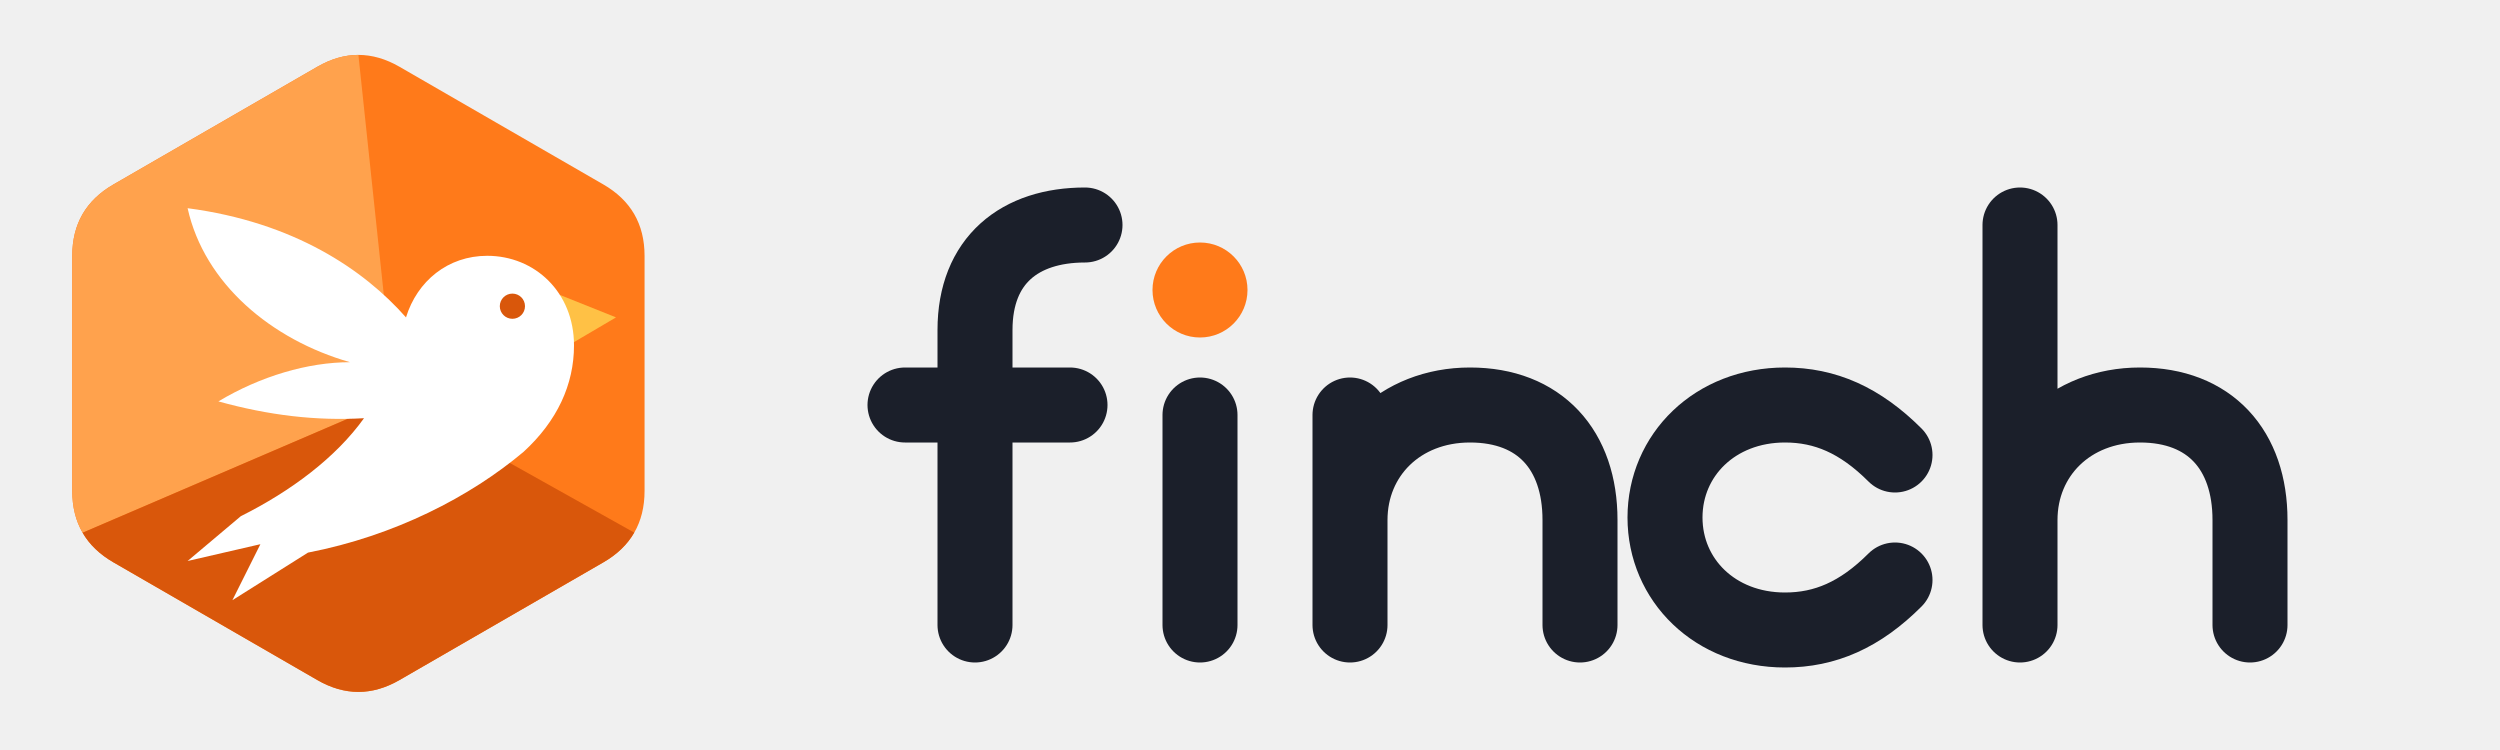
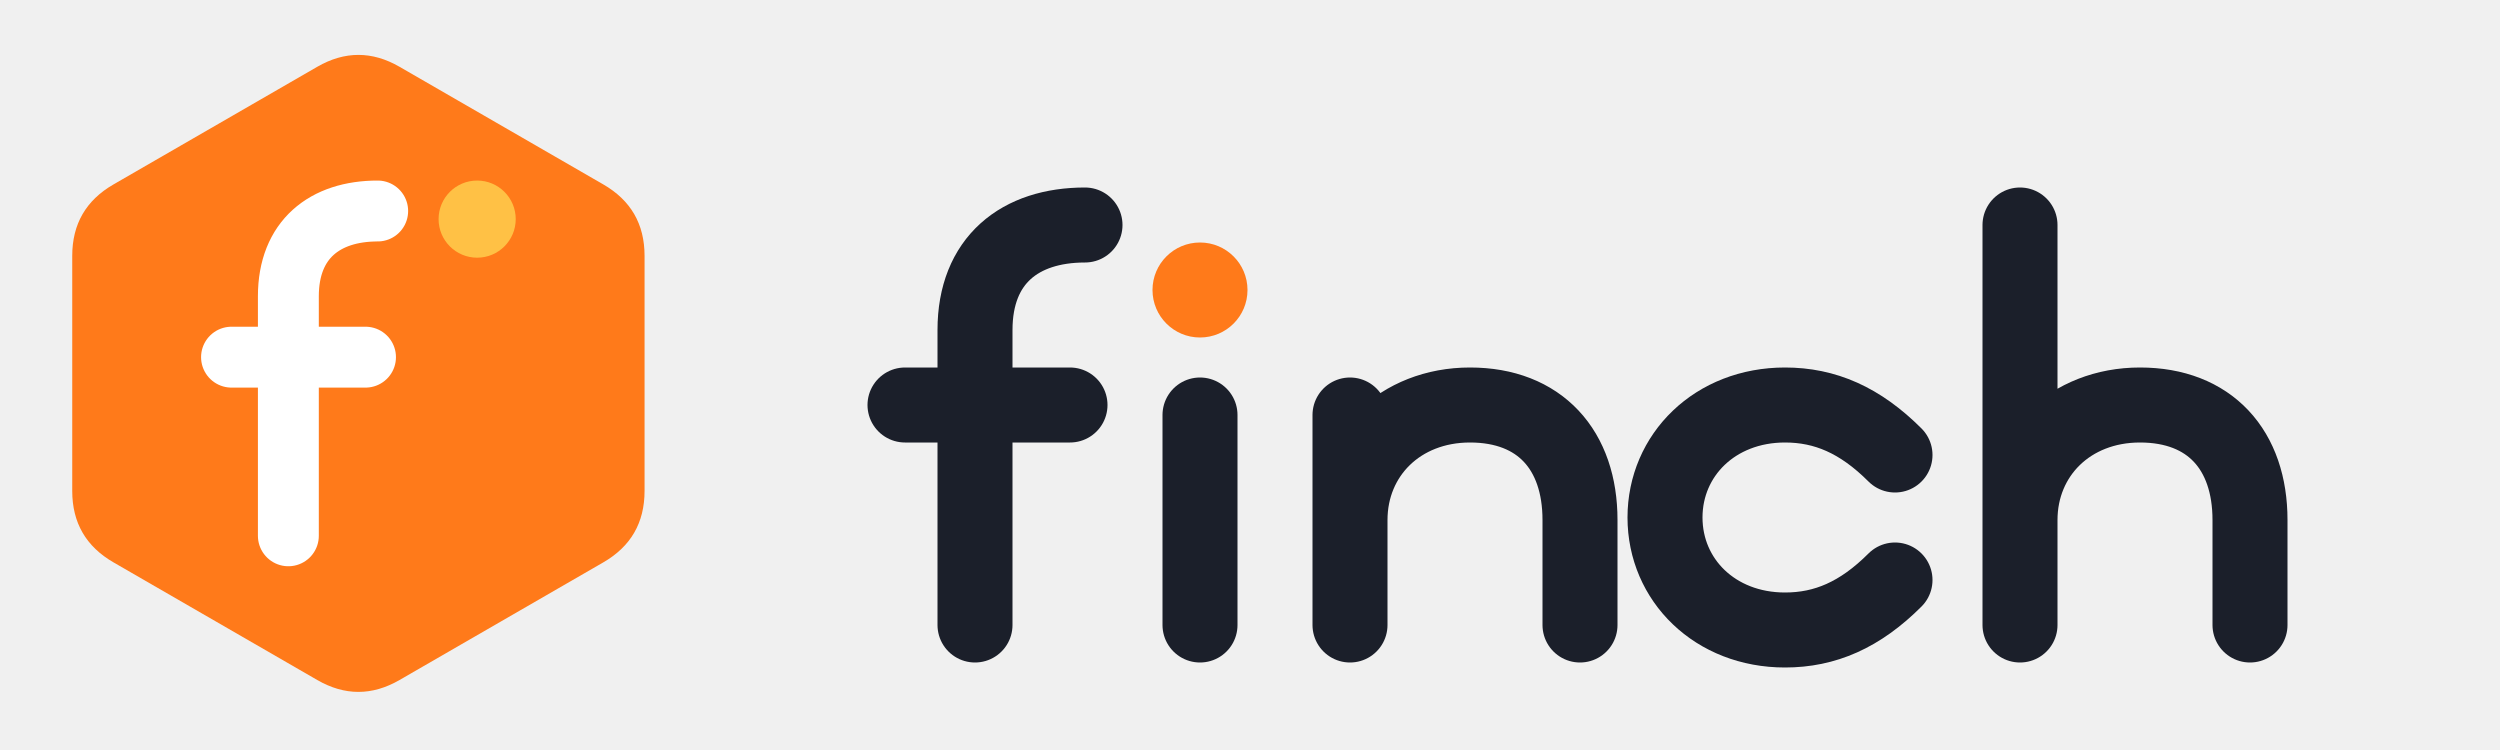
<svg xmlns="http://www.w3.org/2000/svg" viewBox="0 0 1000 300" width="1000" height="300">
  <g transform="translate(0 6) scale(0.56)">
    <path d="M226.6 37.0 Q256.0 20.0 285.4 37.0 L430.9 121.0 Q460.4 138.0 460.4 172.0 L460.4 340.0 Q460.4 374.0 430.9 391.0 L285.4 475.0 Q256.0 492.0 226.6 475.0 L81.1 391.0 Q51.6 374.0 51.6 340.0 L51.6 172.0 Q51.6 138.0 81.1 121.0 Z" fill="#FF7A1A" />
-     <path d="M59.0 369.8 Q51.6 357.0 51.6 340.0 L51.6 172.0 Q51.6 138.0 81.1 121.0 L226.6 37.0 Q241.3 28.5 256.0 28.5 L282.0 274.0 Z" fill="#FFA24D" />
-     <path d="M453.0 369.7 Q445.7 382.5 430.9 391.0 L285.4 475.0 Q256.0 492.0 226.6 475.0 L81.1 391.0 Q66.3 382.5 59.0 369.8 L282.0 274.0 Z" fill="#D9570B" />
-     <g transform="translate(14 22)">
-       <path d="M 386 178 L 426 194 L 392 214 Z" fill="#FFC145" />
-       <path d="M 396 214 C 396 176 368 150 334 150 C 306 150 284 168 276 194 C 246 160 196 126 120 116 C 132 170 180 210 236 226 C 206 226 172 236 142 254 C 178 264 212 268 246 266 C 226 294 194 318 158 336 L 120 368 L 172 356 L 152 396 L 206 362 C 268 350 322 322 360 290 C 384 268 396 242 396 214 Z" fill="#FFFFFF" />
-       <circle cx="352" cy="186" r="9" fill="#D9570B" />
+     <g transform="translate(256 256) scale(1.45) translate(-94.50 -150.00)">
+       <path d="M60 230 L60 112 C60 84 78 70 104 70 M32 142 L98 142" fill="none" stroke="#FFFFFF" stroke-width="30" stroke-linecap="round" stroke-linejoin="round" />
+       <circle cx="153.0" cy="74.0" r="19" fill="#FFC145" />
    </g>
  </g>
  <g transform="translate(330 20)">
    <g fill="none" stroke="#1B1F2A" stroke-width="30" stroke-linecap="round" stroke-linejoin="round">
      <path d="M60 230 L60 112 C60 84 78 70 104 70" />
      <path d="M32 142 L98 142" />
      <path d="M150 146 L150 230" />
      <path d="M210 230 L210 146 M210 188 C210 162 230 142 258 142 C286 142 302 160 302 188 L302 230" />
      <path d="M428 162 C414 148 400 142 384 142 C356 142 336 162 336 187 C336 212 356 232 384 232 C400 232 414 226 428 212" />
      <path d="M478 230 L478 70 M478 188 C478 162 498 142 526 142 C554 142 570 160 570 188 L570 230" />
    </g>
    <circle cx="150" cy="96" r="19" fill="#FF7A1A" />
  </g>
</svg>
